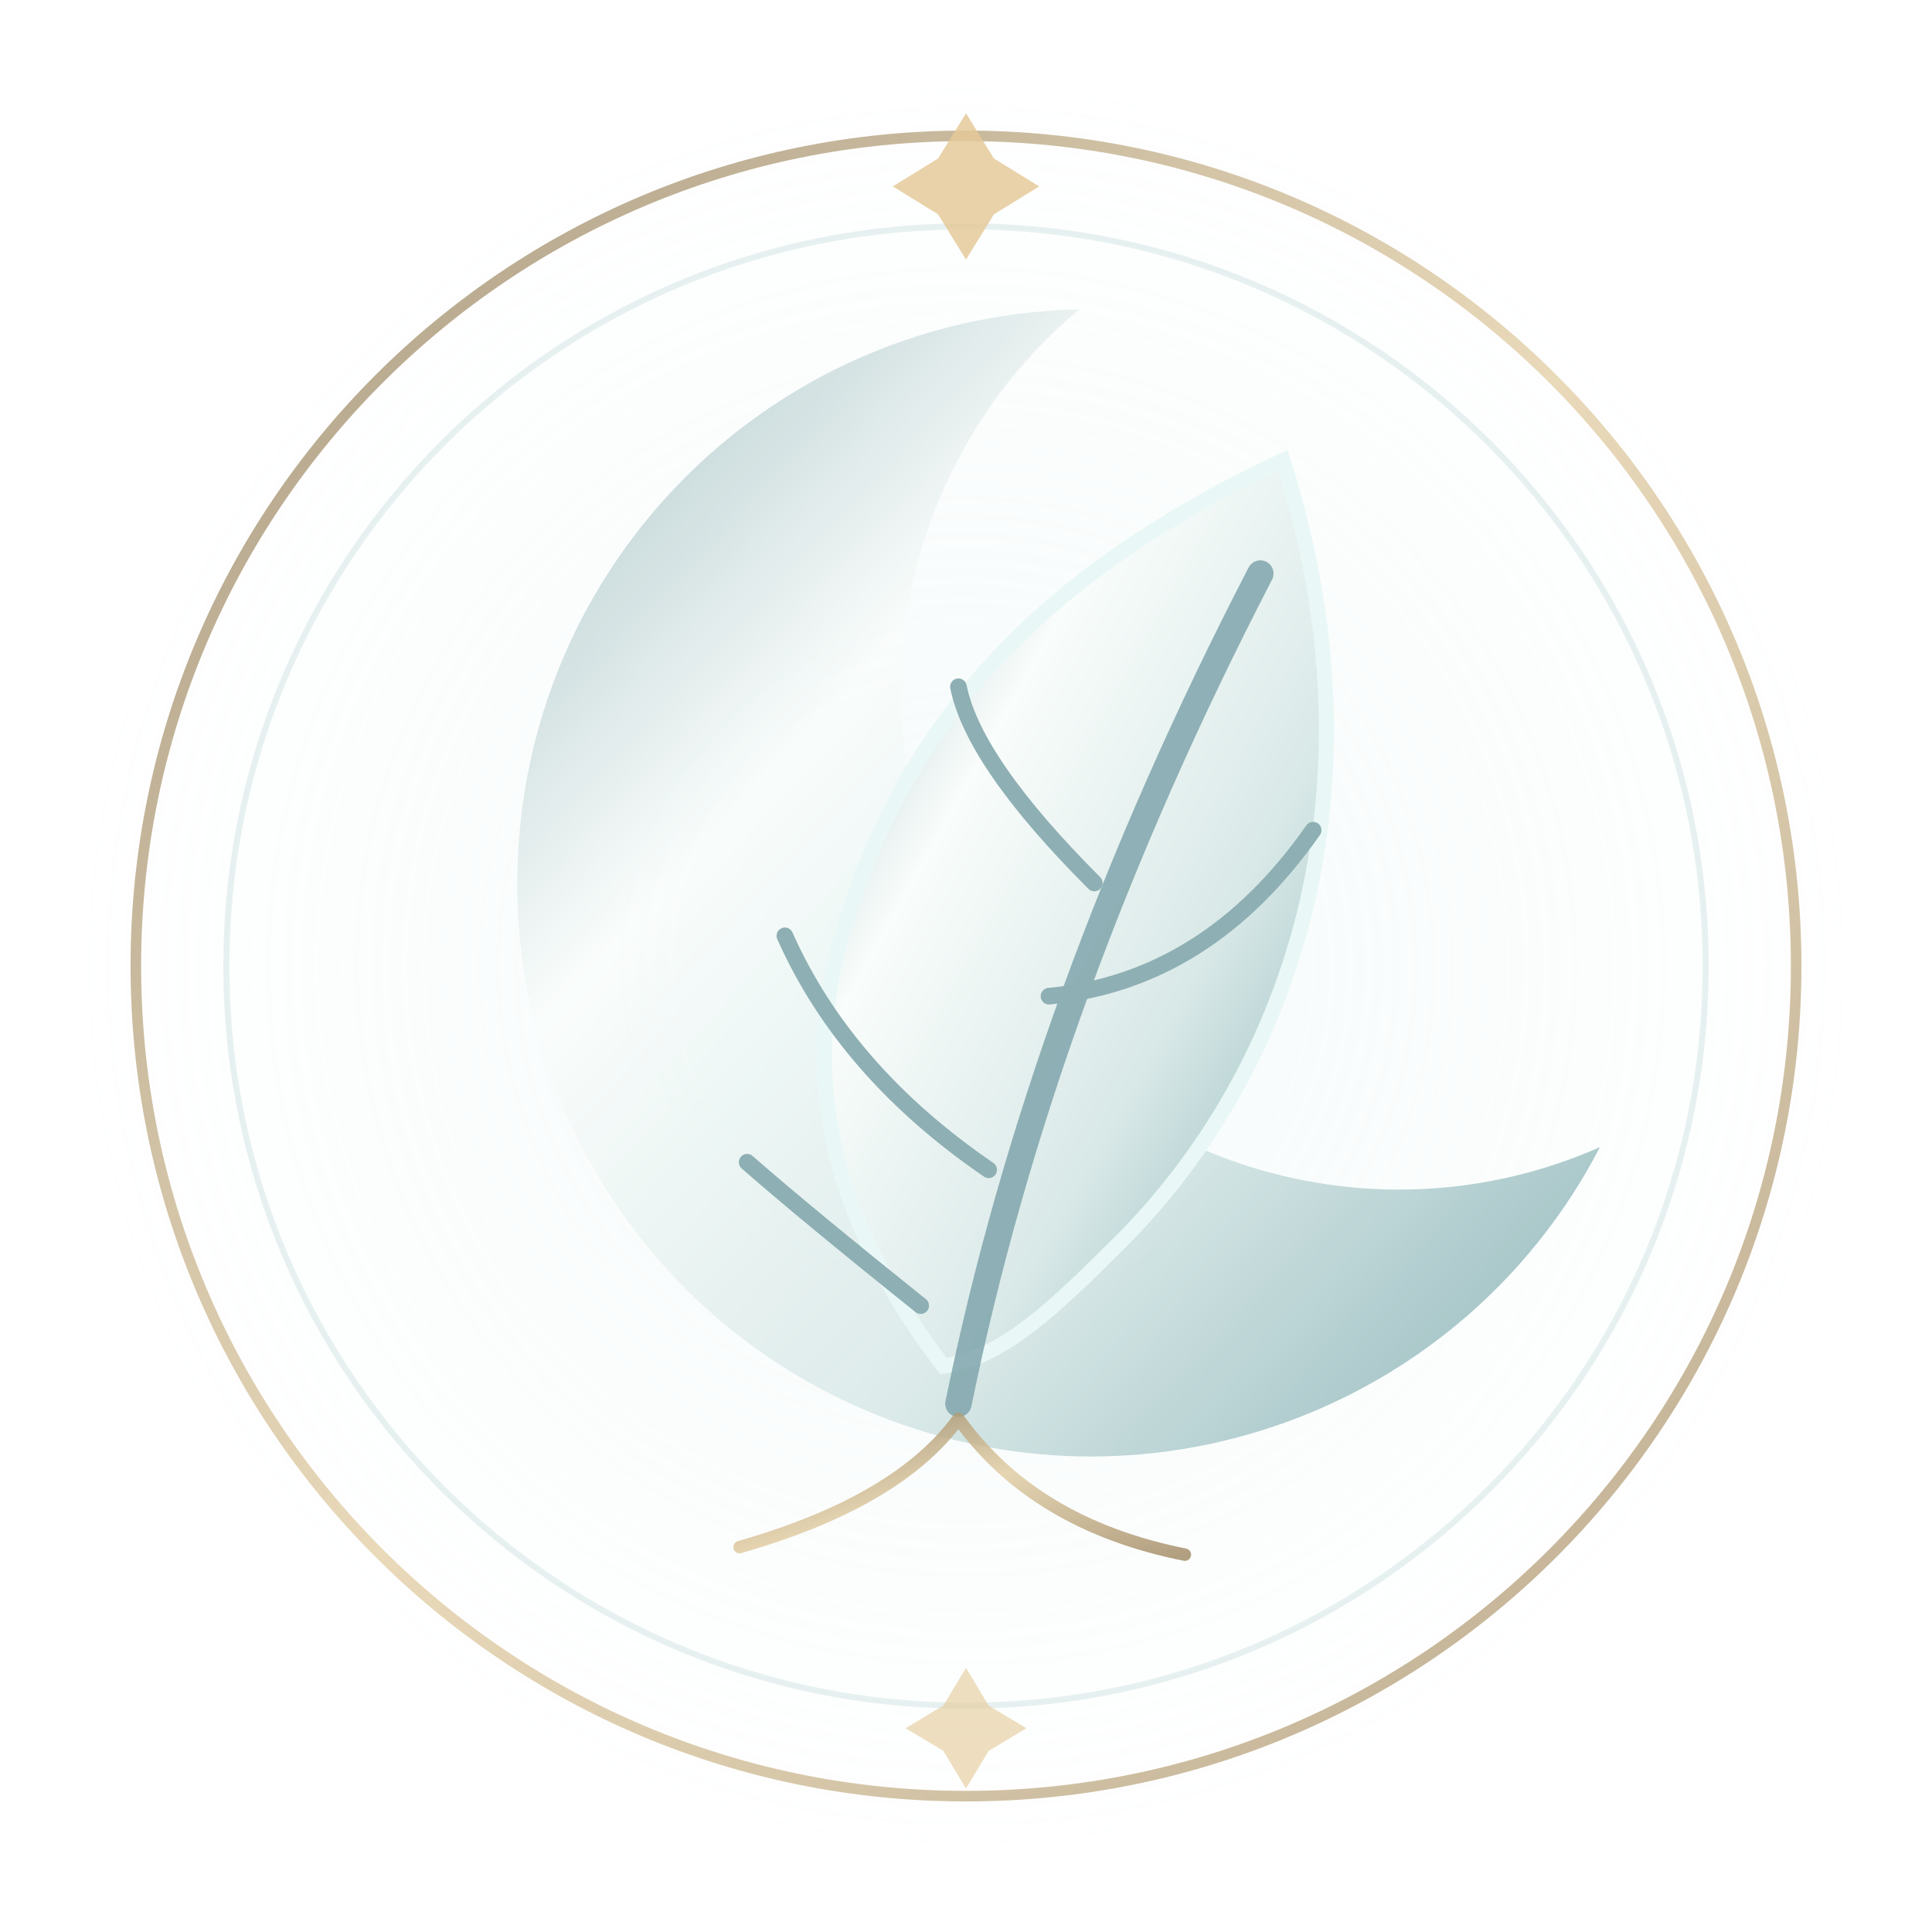
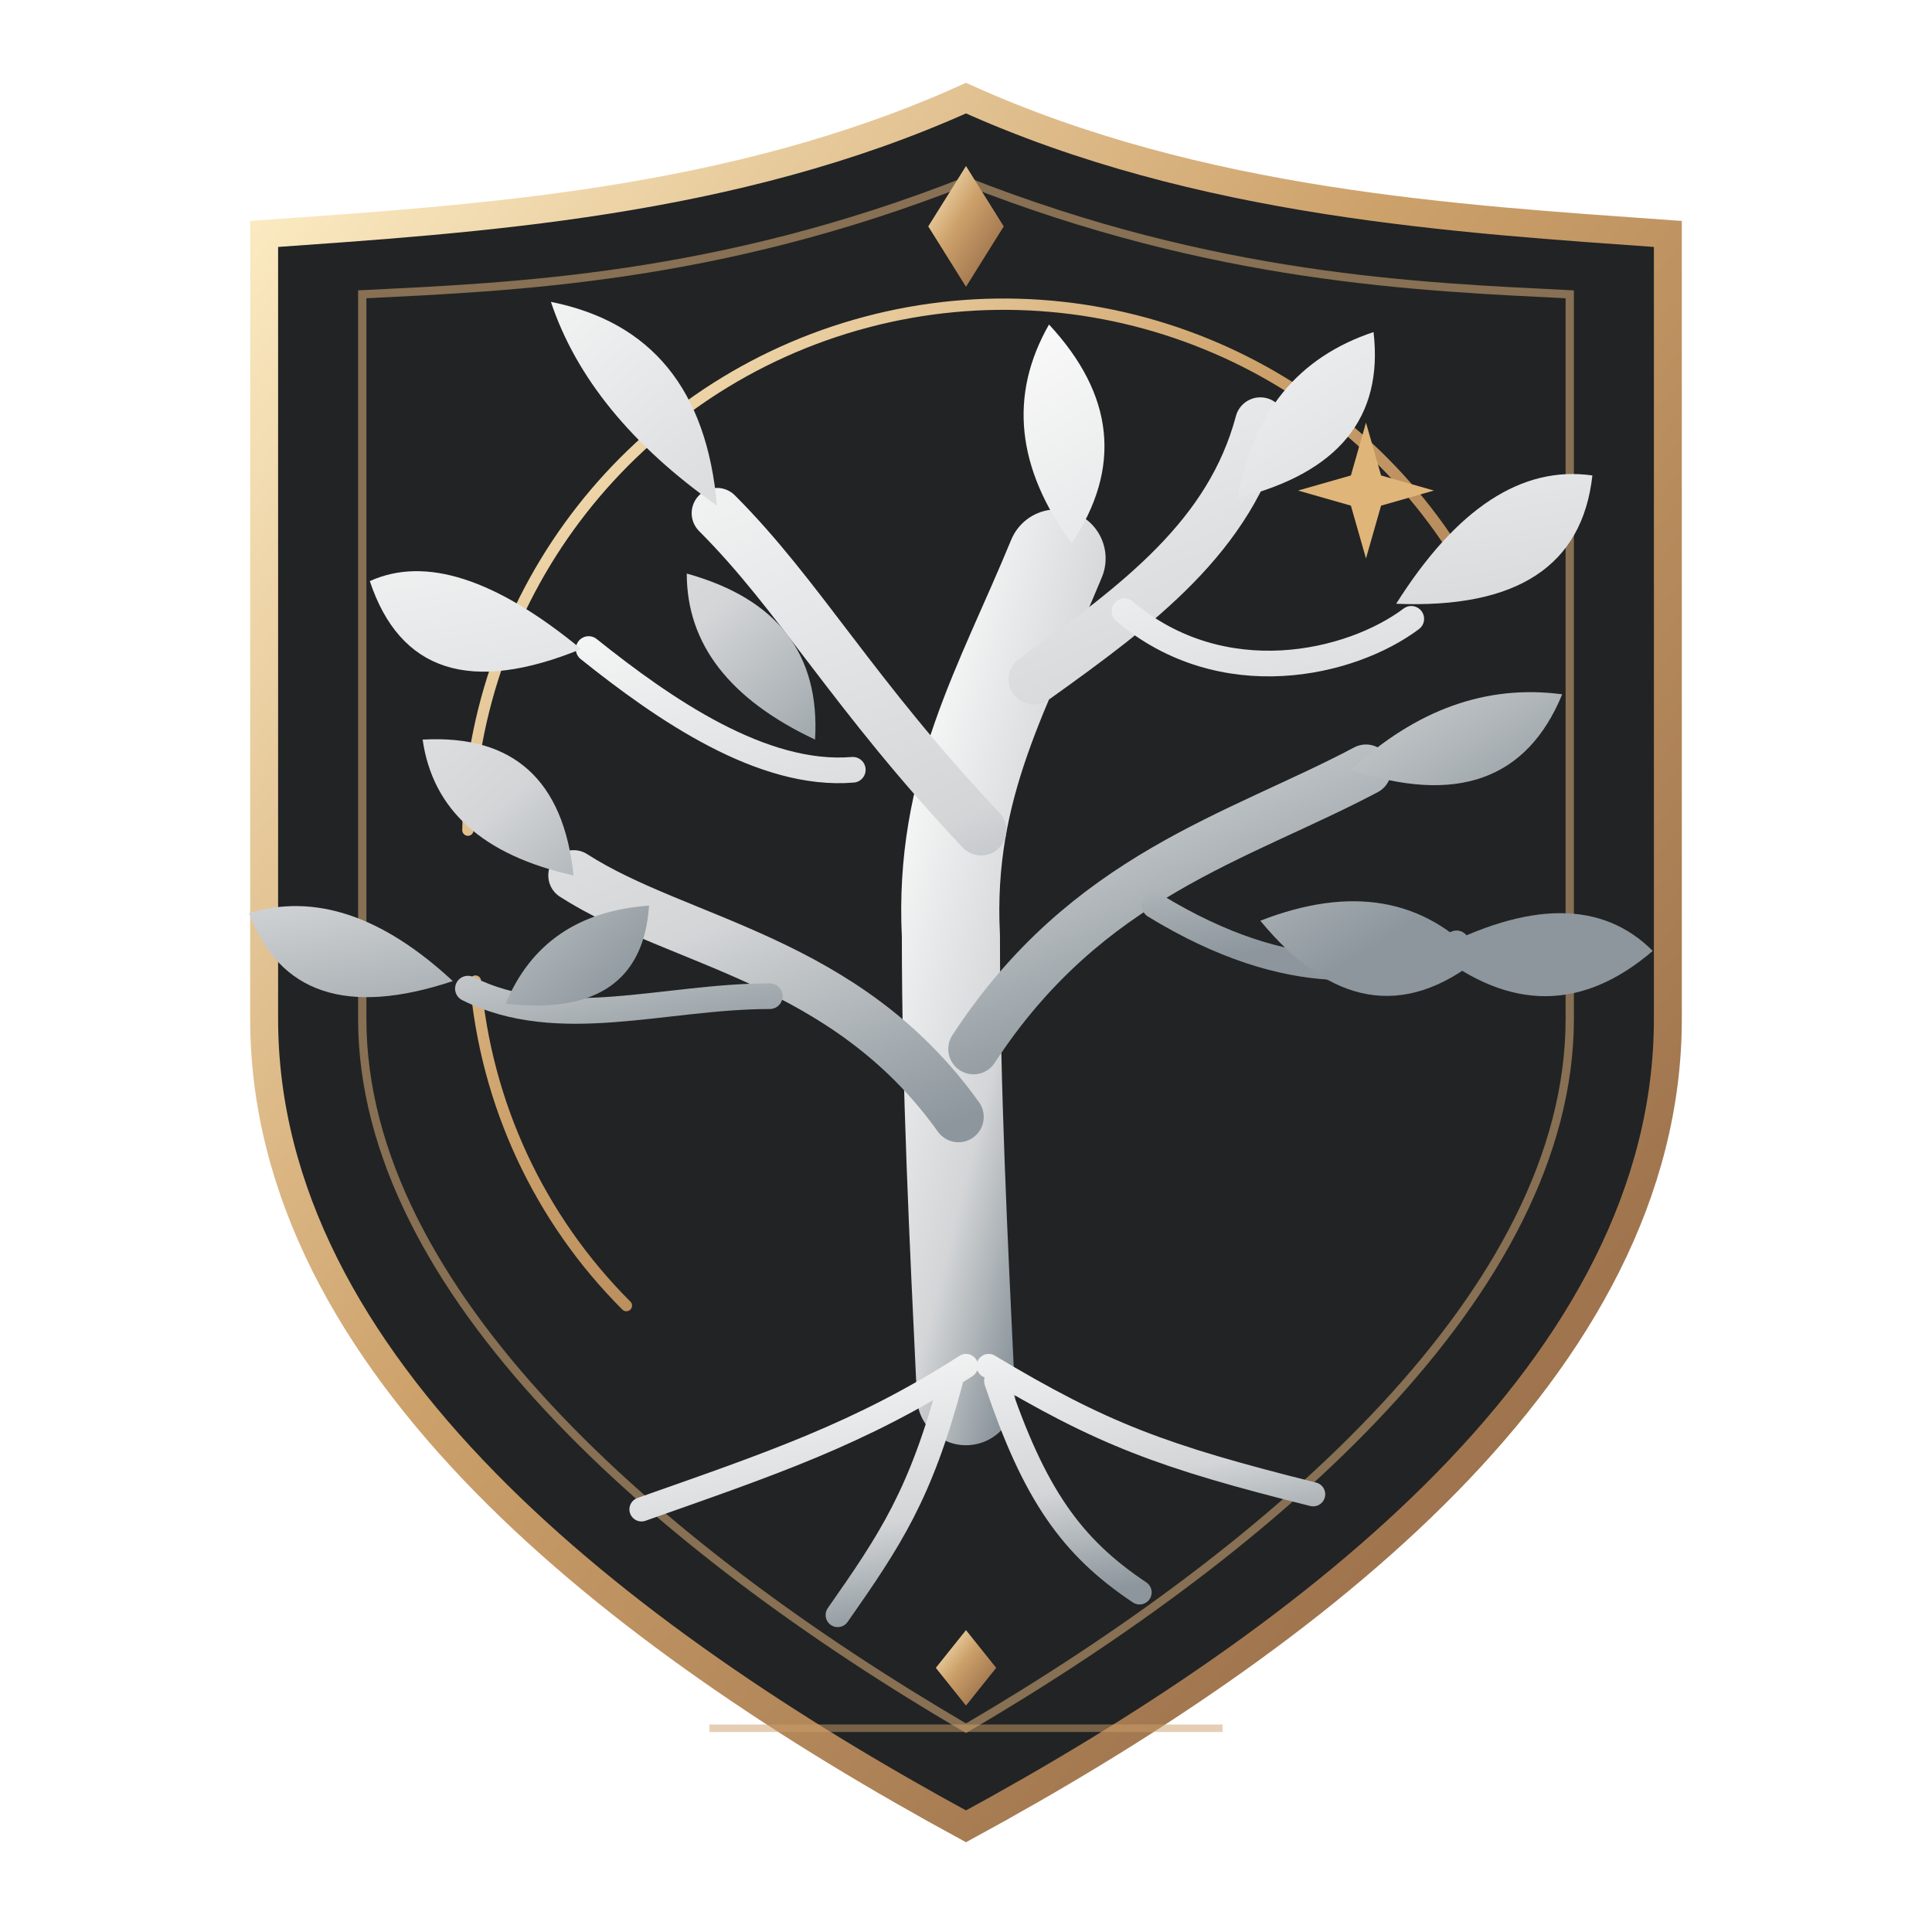
- <svg xmlns="http://www.w3.org/2000/svg" width="256" height="256" viewBox="0 0 256 256" role="img" aria-label="Emblema Silvam Argentea: folha prateada e lua crescente">
+ <svg xmlns="http://www.w3.org/2000/svg" width="256" height="256" viewBox="0 0 256 256" role="img" aria-label="Emblema Silvam Argentea — árvore prateada e runas douradas">
  <defs>
-     <linearGradient id="silver" x1="0" y1="0" x2="1" y2="1">
-       <stop stop-color="#a0bcc0" />
-       <stop offset=".32" stop-color="#f9fdfb" />
-       <stop offset=".65" stop-color="#d9e9e8" />
-       <stop offset="1" stop-color="#86afb3" />
+     <linearGradient id="metal" x1="0" y1="0" x2=".5" y2="1">
+       <stop stop-color="#fafafa" />
+       <stop offset=".65" stop-color="#d3d5d7" />
+       <stop offset="1" stop-color="#8c969c" />
    </linearGradient>
    <linearGradient id="gold" x1="0" y1="0" x2="1" y2="1">
-       <stop stop-color="#8c7959" />
-       <stop offset=".5" stop-color="#e2cda3" />
-       <stop offset="1" stop-color="#a38d69" />
+       <stop stop-color="#fff0c9" />
+       <stop offset=".43" stop-color="#cda16a" />
+       <stop offset="1" stop-color="#8a6041" />
    </linearGradient>
-     <radialGradient id="halo">
-       <stop stop-color="#cde8e7" stop-opacity=".2" />
-       <stop offset="1" stop-color="#cde8e7" stop-opacity="0" />
-     </radialGradient>
+     <g id="leaf" fill="url(#metal)" stroke="#e8eaeb" stroke-opacity=".3" stroke-width=".5">
+       <path d="M0 0 Q-15-4 -22-16 Q-6-19 0 0Z" />
+     </g>
  </defs>
-   <circle cx="128" cy="128" r="118" fill="url(#halo)" />
-   <circle cx="128" cy="128" r="110" stroke="url(#gold)" stroke-width="1.4" opacity=".75" fill="none" />
-   <circle cx="128" cy="128" r="98" stroke="#c2d9d9" stroke-width=".8" opacity=".38" fill="none" />
-   <path d="M143 41a76 76 0 1 0 69 111a66 66 0 0 1-69-111Z" fill="url(#silver)" opacity=".92" />
-   <path d="M125 181C112 164 106 146 111 126C119 96 138 76 170 61C184 105 171 143 147 166C138 175 132 180 125 181Z" fill="url(#silver)" stroke="#e9f8f6" stroke-width="2" />
-   <path d="M127 186Q138 132 167 76" stroke="#7fa5ab" stroke-width="3.5" opacity=".85" fill="none" stroke-linecap="round" />
-   <path d="M131 155Q112 142 104 124M139 132Q160 130 174 110M145 117Q129 101 127 91M122 173Q107 161 99 154" stroke="#8eafb3" stroke-width="2.2" stroke-linecap="round" fill="none" />
-   <path d="M127 188Q119 199 98 205M127 188Q137 202 157 206" stroke="url(#gold)" stroke-width="1.65" stroke-linecap="round" fill="none" opacity=".84" />
-   <path d="M128 15l3.7 6 6 3.7-6 3.7-3.7 6-3.7-6-6-3.7 6-3.7Z" fill="#e4c998" opacity=".83" />
-   <path d="M128 221l3 5 5 3-5 3-3 5-3-5-5-3 5-3Z" fill="#e4c998" opacity=".62" />
+   <path d="M128 13C159 27 193 29 221 31V135C221 181 174 217 128 242C82 217 35 181 35 135V31C63 29 97 27 128 13Z" fill="#050607" fill-opacity=".88" stroke="url(#gold)" stroke-width="3.7" />
+   <path d="M128 24C161 37 188 38 208 39V135C208 171 169 205 128 229C87 205 48 171 48 135V39C68 38 95 37 128 24Z" fill="none" stroke="#bd9a6c" stroke-opacity=".65" stroke-width="1.1" />
+   <path d="M128 22l5 8-5 8-5-8Z" fill="url(#gold)" />
+   <path d="M62 110A71 71 0 0 1 194 75M63 130A69 69 0 0 0 83 173" fill="none" stroke="url(#gold)" stroke-width="1.5" stroke-linecap="round" />
+   <path d="M181 56l2 7 7 2-7 2-2 7-2-7-7-2 7-2Z" fill="#dfb579" />
+   <g fill="none" stroke="url(#metal)" stroke-linecap="round" stroke-linejoin="round">
+     <path d="M128 185C127 164 126 144 126 124C125 104 133 91 140 74" stroke-width="13" />
+     <path d="M127 148C112 127 90 125 76 116M129 139C144 116 164 111 181 102M130 110C113 92 106 79 95 68M137 90C151 80 163 71 167 56" stroke-width="6.7" />
+     <path d="M102 132C88 132 74 137 62 131M153 120C171 131 184 129 193 125M113 102C101 103 88 94 78 86M149 81C162 92 179 88 187 82" stroke-width="3.4" />
+     <path d="M128 181C114 190 102 194 85 200M131 181C146 190 154 193 174 198M126 183C122 198 118 204 111 214M132 183C137 198 142 205 151 211" stroke-width="3.2" />
+   </g>
+   <g fill="url(#metal)">
+     <path d="M76 116q-18-4-20-18q18-1 20 18ZM86 120q-14 1-19 13q18 2 19-13ZM95 67q-17-12-22-27q20 4 22 27ZM108 98q-17-8-17-22q18 5 17 22Z" />
+     <path d="M142 72q-11-15-3-29q13 14 3 29ZM164 66q3-17 18-22q2 17-18 22ZM179 102q13-12 28-10q-7 17-28 10ZM167 122q18-7 29 5q-15 12-29-5Z" />
+     <path d="M77 86q-17-14-28-9q6 18 28 9ZM60 130q-14-13-27-9q6 16 27 9ZM185 80q12-19 26-17q-2 18-26 17ZM190 126q19-10 29 0q-14 12-29 0Z" />
+   </g>
+   <path d="M128 216l4 5-4 5-4-5Z" fill="url(#gold)" />
+   <path d="M94 229h68" stroke="#cda16a" stroke-opacity=".5" stroke-width="1" />
</svg>
